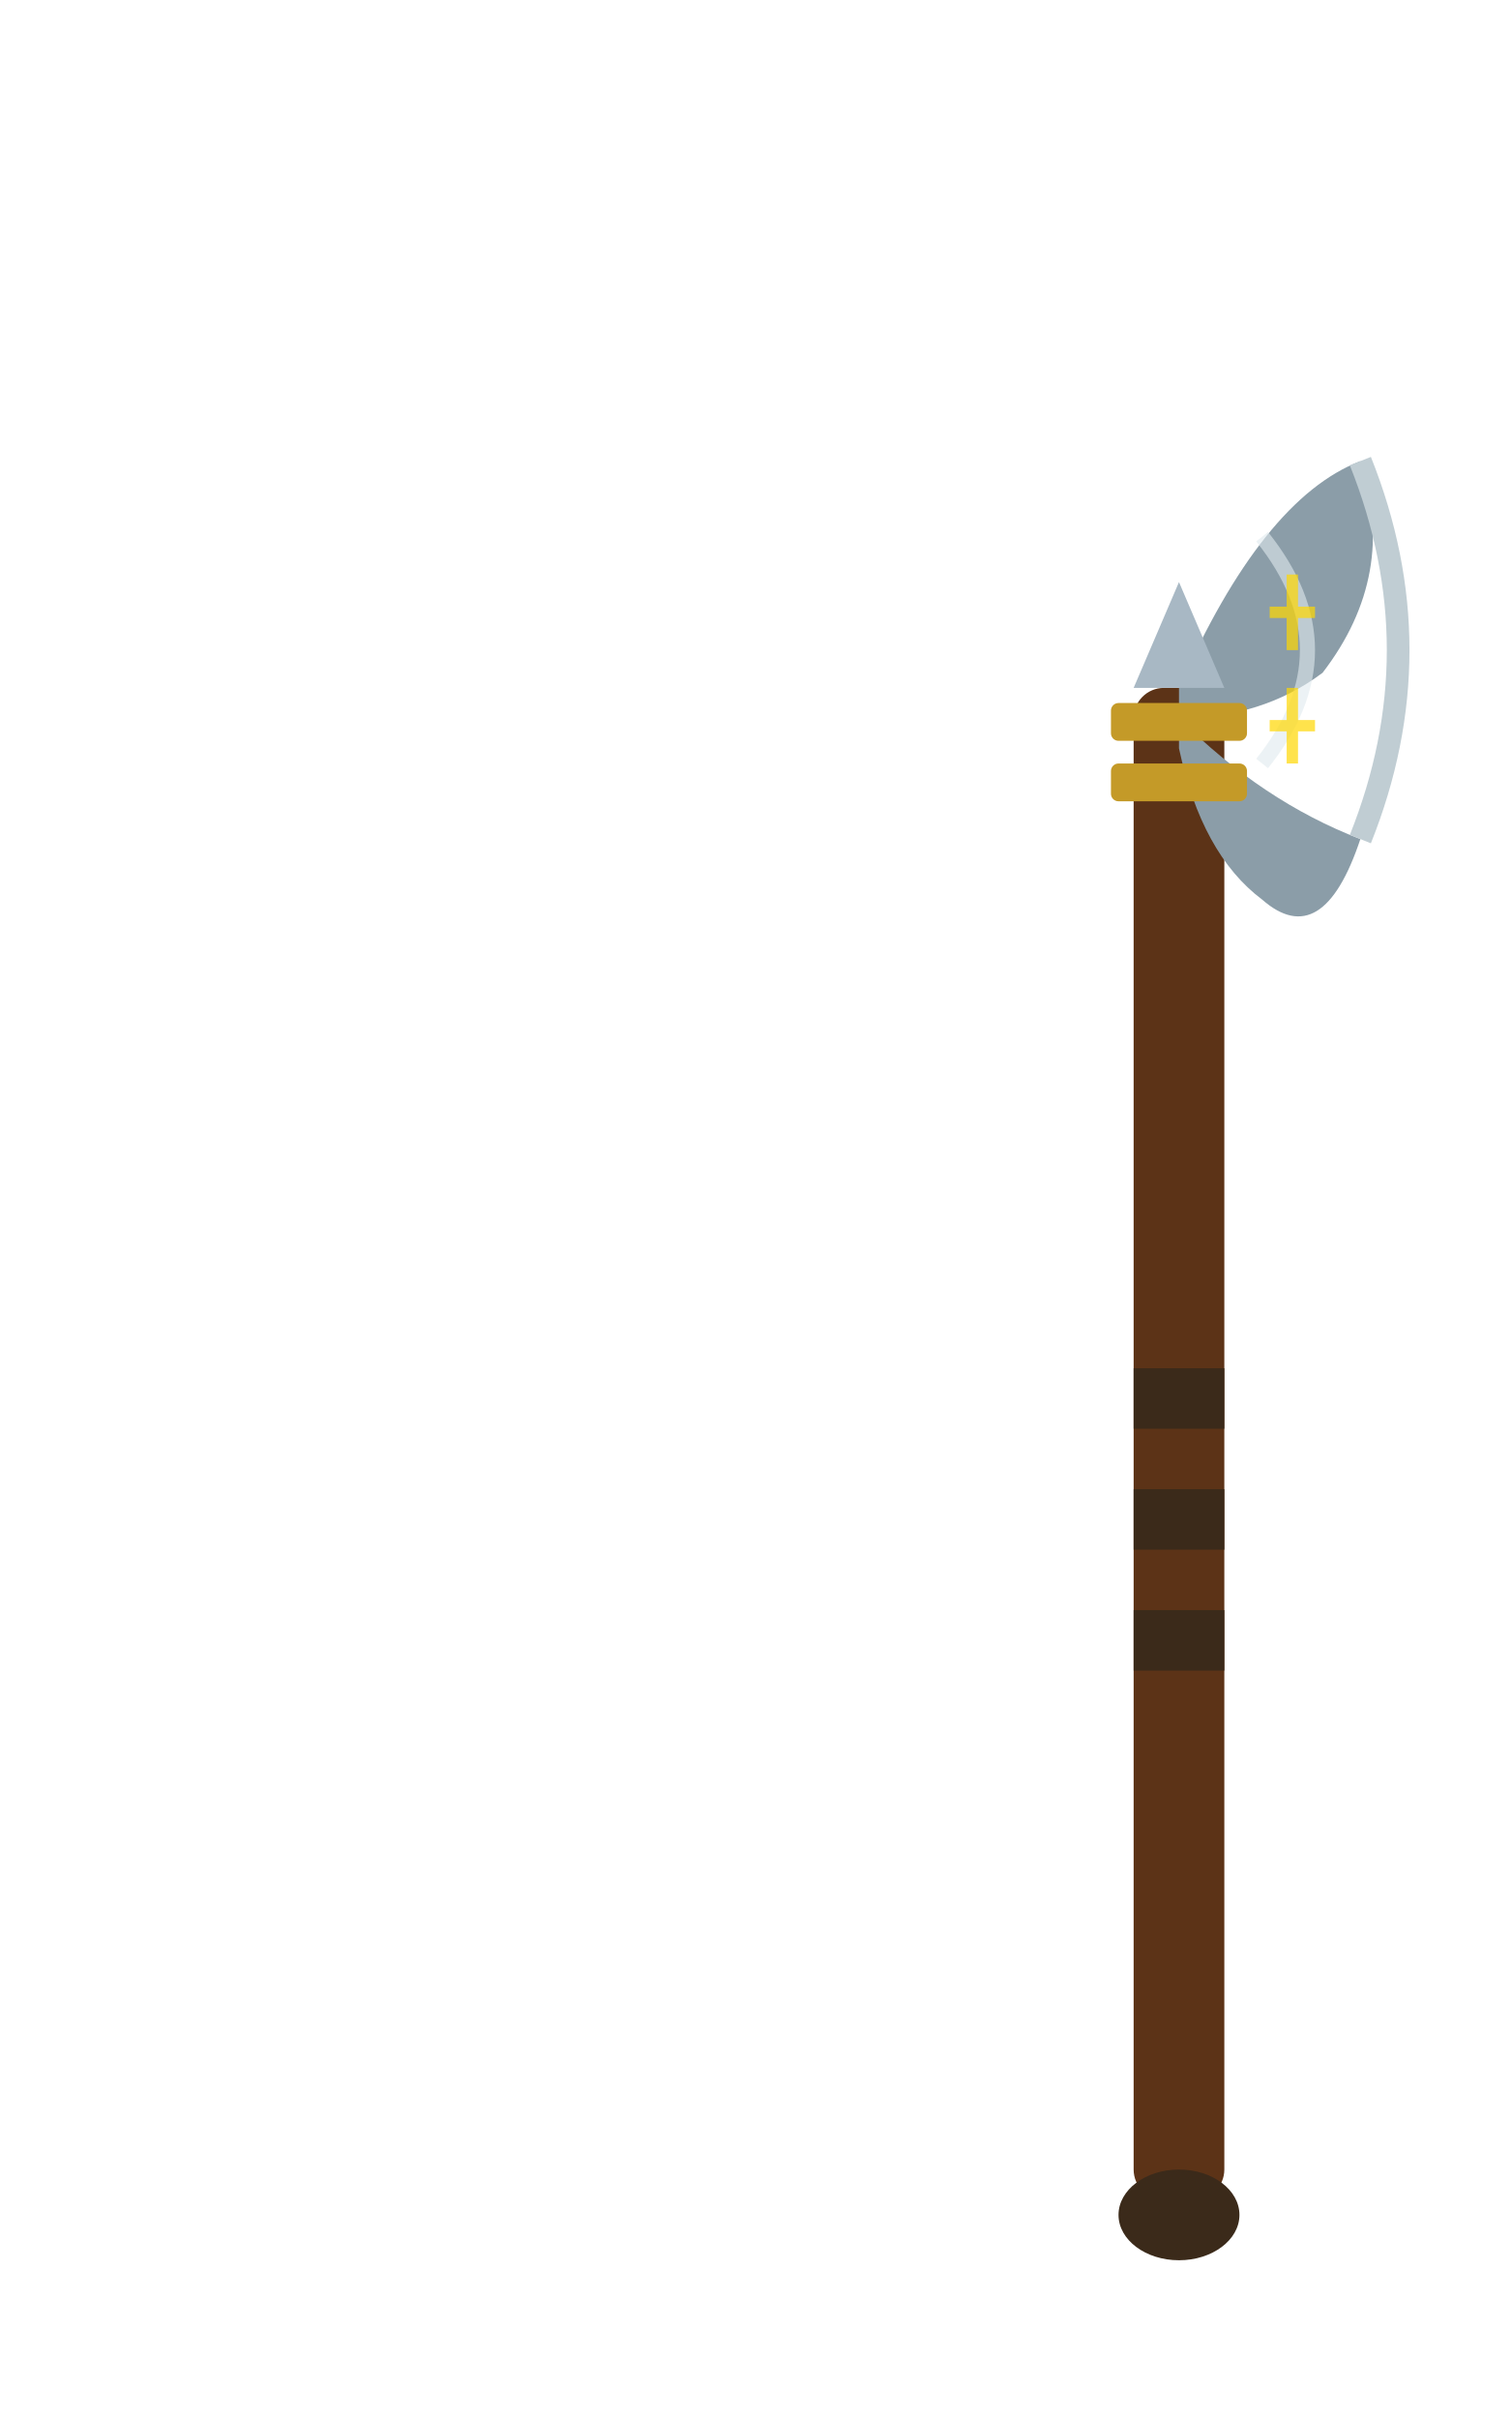
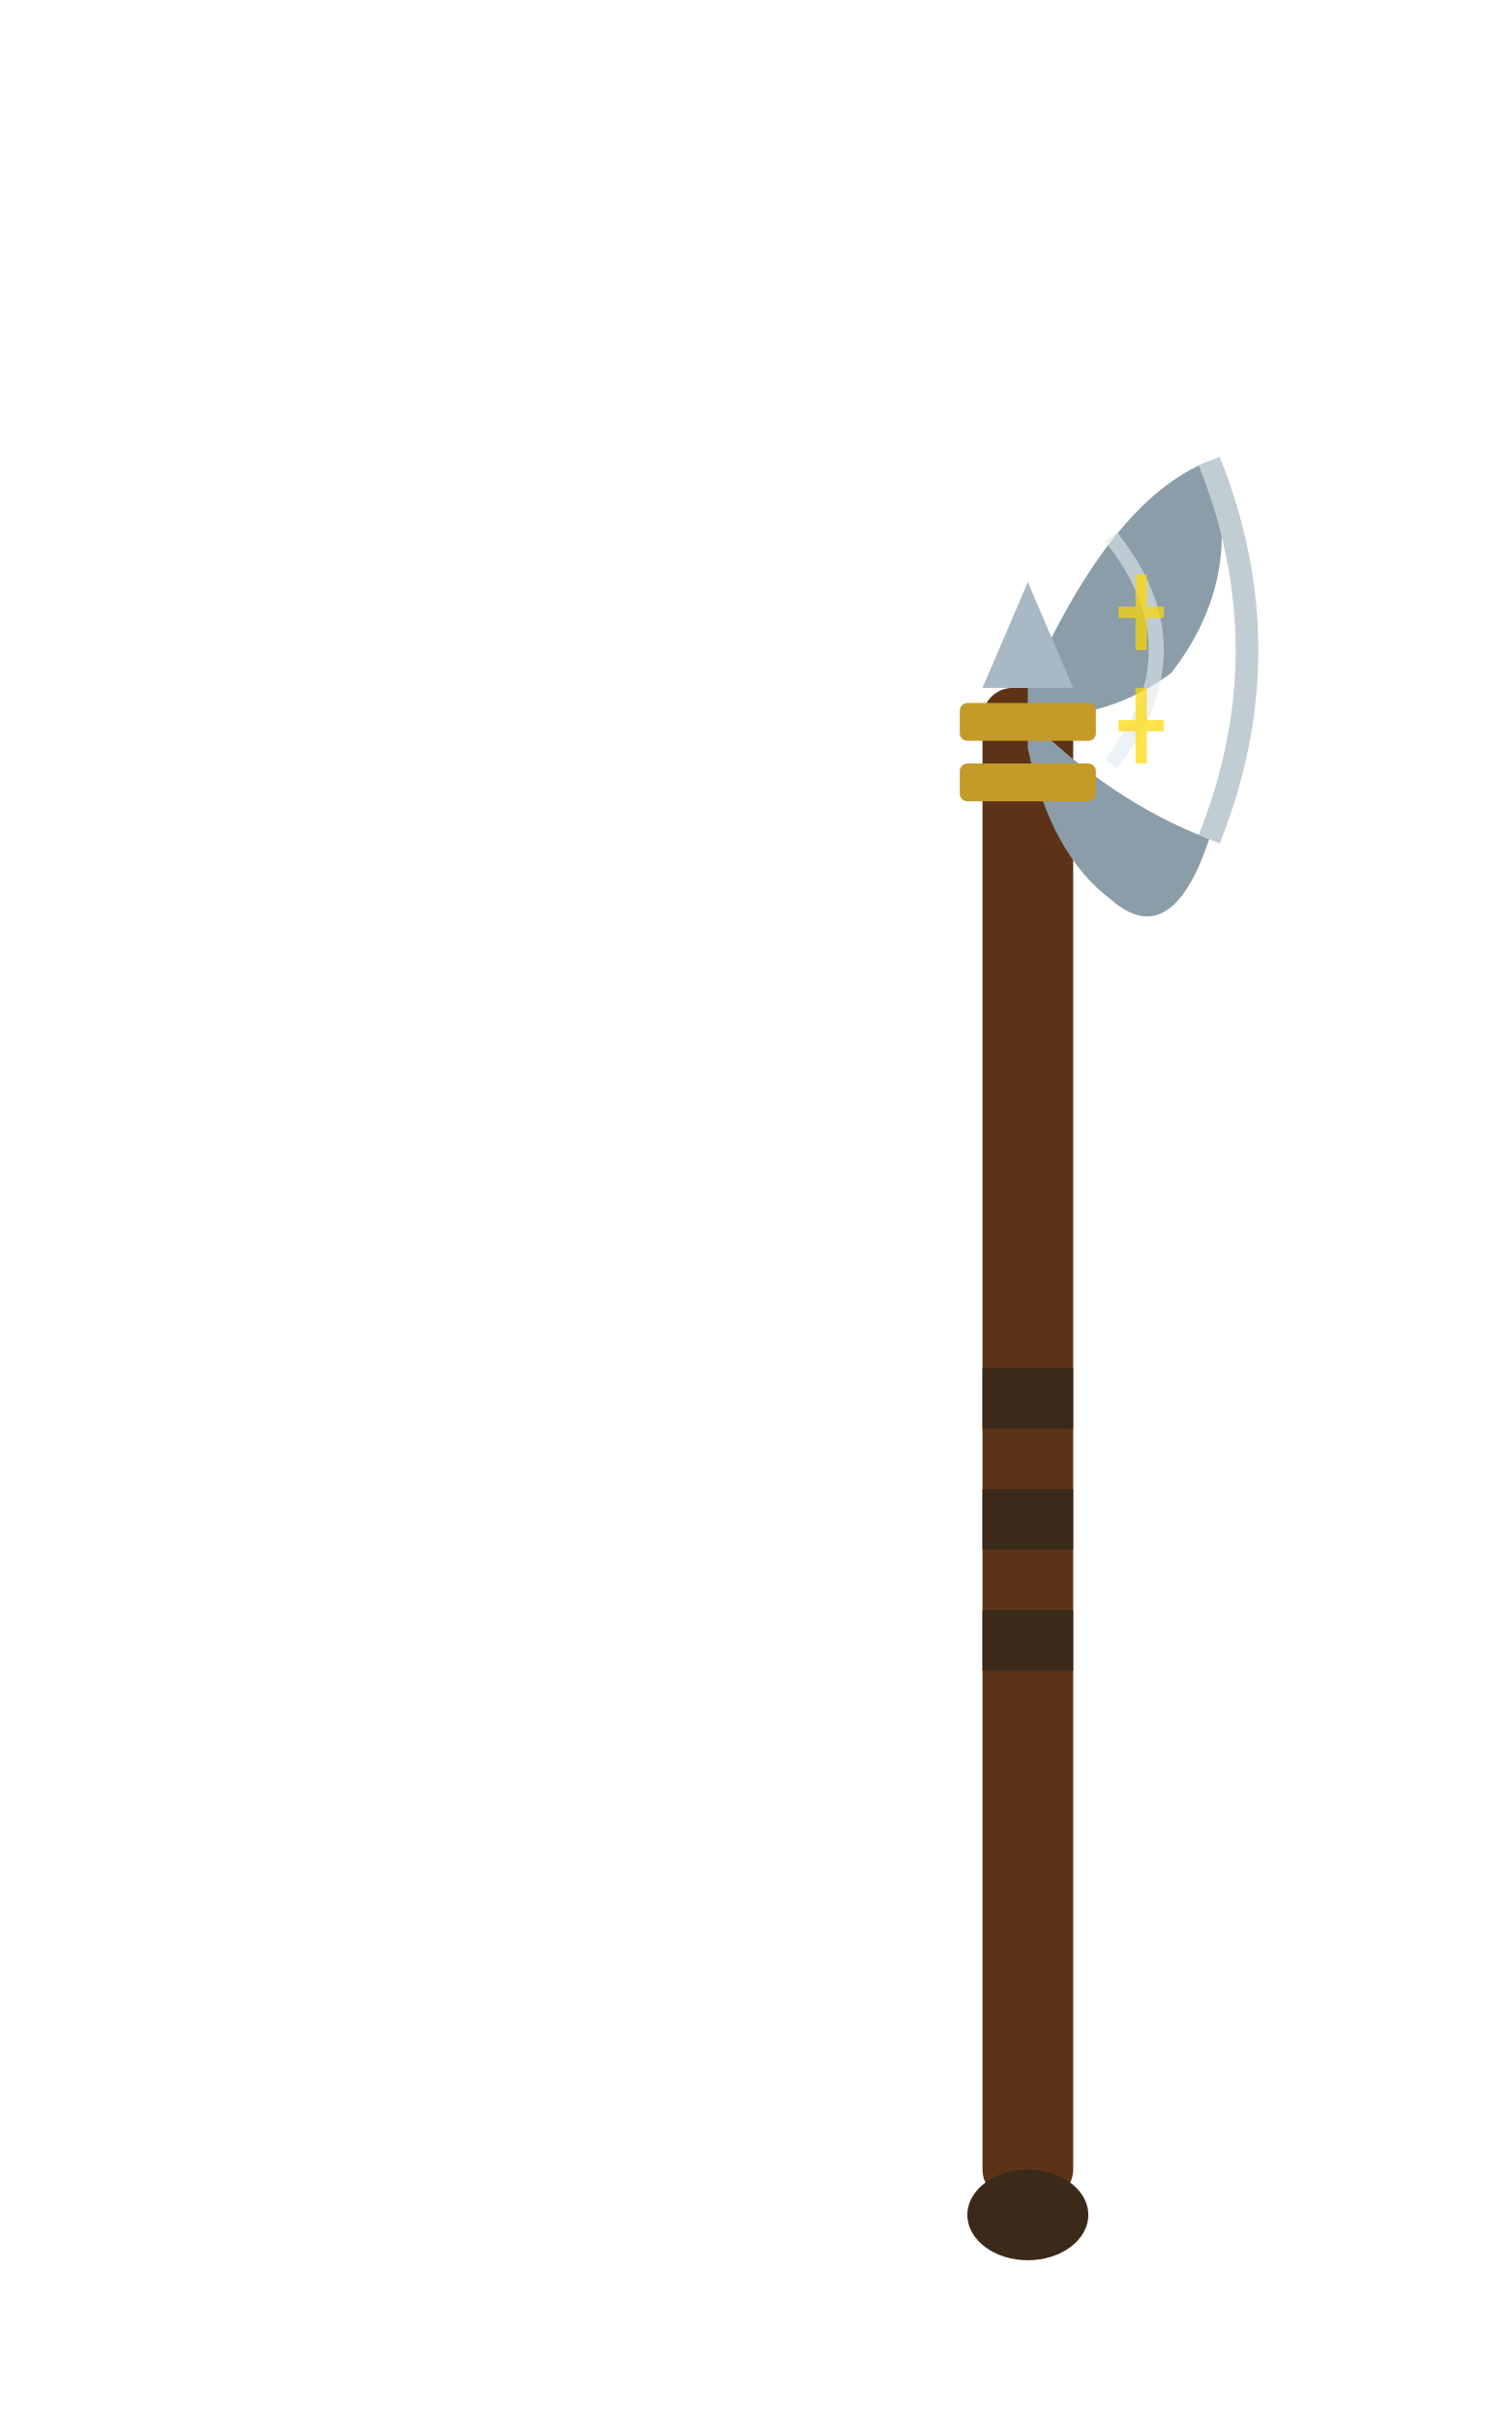
<svg xmlns="http://www.w3.org/2000/svg" viewBox="0 0 200 320" width="200" height="320">
-   <g transform="translate(0,36)">
+   <g transform="translate(-20,36)">
    <rect x="150" y="55" width="12" height="200" fill="#5C3317" rx="4" />
    <rect x="150" y="145" width="12" height="8" fill="#3B2A1A" />
    <rect x="150" y="161" width="12" height="8" fill="#3B2A1A" />
    <rect x="150" y="177" width="12" height="8" fill="#3B2A1A" />
    <path d="M156 55 Q167 30 180 25 Q185 40 175 53 Q167 59 156 59" fill="#8B9DA8" />
    <path d="M156 59 Q167 70 180 75 Q175 90 167 83 Q159 77 156 63" fill="#8B9DA8" />
    <path d="M180 25 Q190 50 180 75" stroke="#C0CDD3" stroke-width="3" fill="none" />
    <path d="M167 35 Q179 50 167 65" stroke="#E0EAEE" stroke-width="2" fill="none" opacity="0.6" />
    <rect x="147" y="57" width="18" height="5" fill="#C49A28" rx="1" />
    <rect x="147" y="65" width="18" height="5" fill="#C49A28" rx="1" />
    <polygon points="150,55 162,55 156,41" fill="#A8B8C4" />
    <path d="M171 40 L171 50 M168 45 L174 45" stroke="#FFD700" stroke-width="1.5" opacity="0.7" />
    <path d="M171 55 L171 65 M168 60 L174 60" stroke="#FFD700" stroke-width="1.5" opacity="0.7" />
    <ellipse cx="156" cy="257" rx="8" ry="6" fill="#3B2A1A" />
  </g>
</svg>
